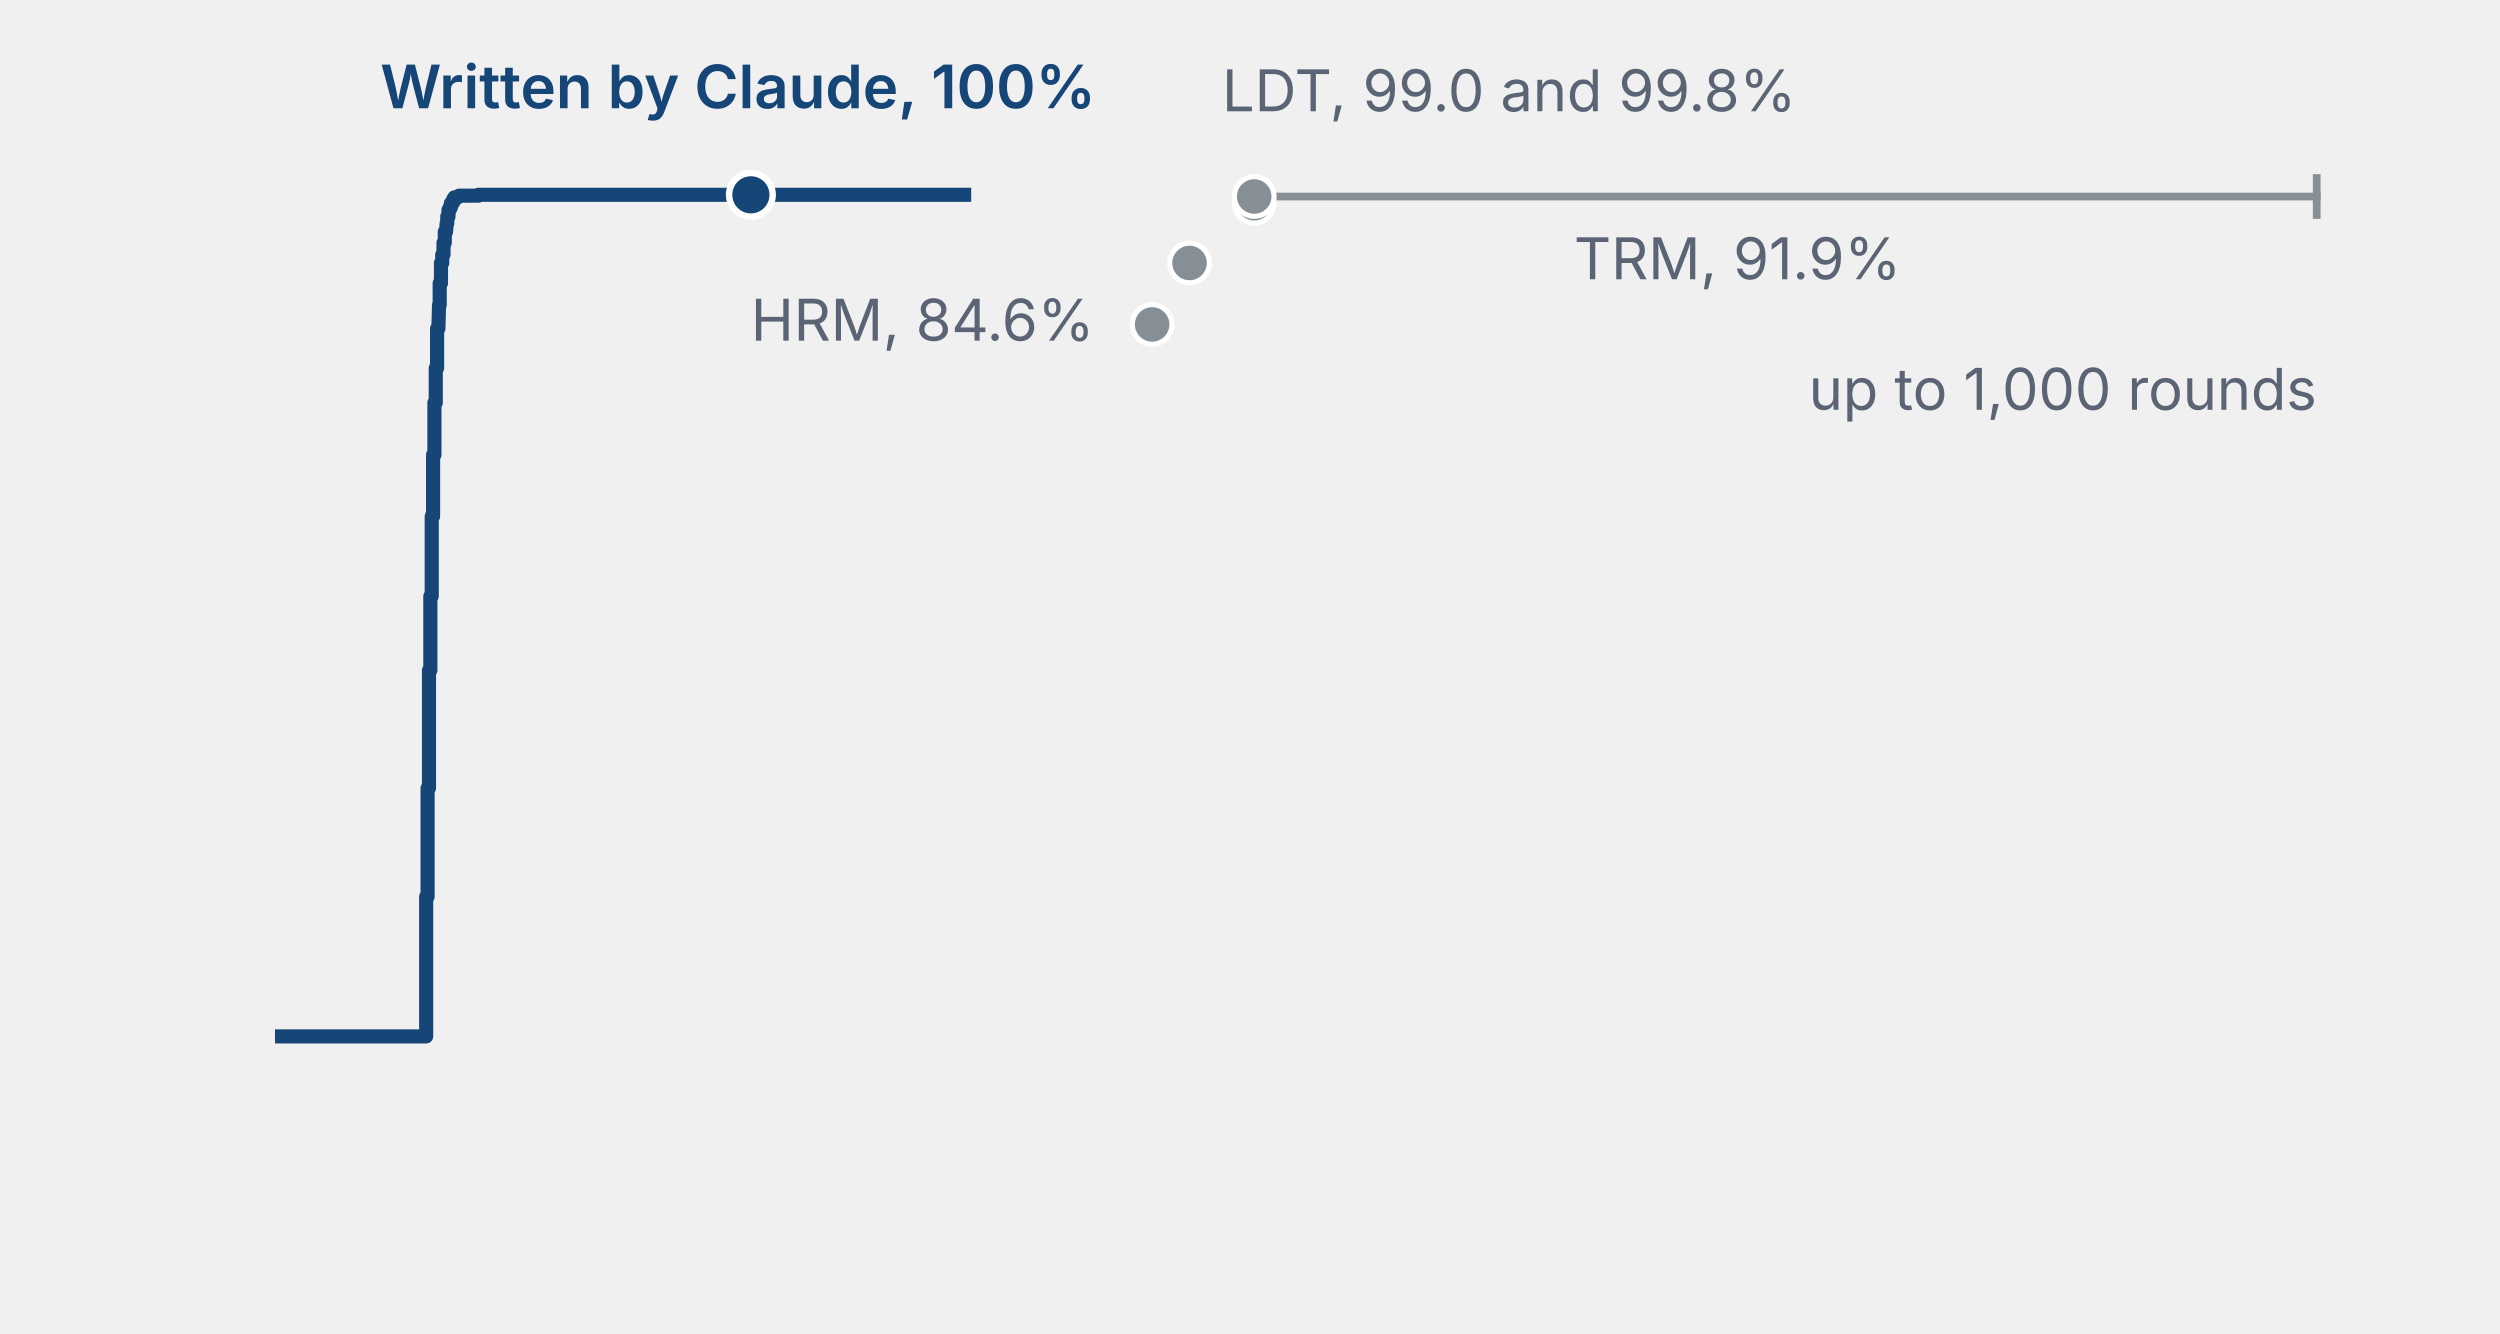
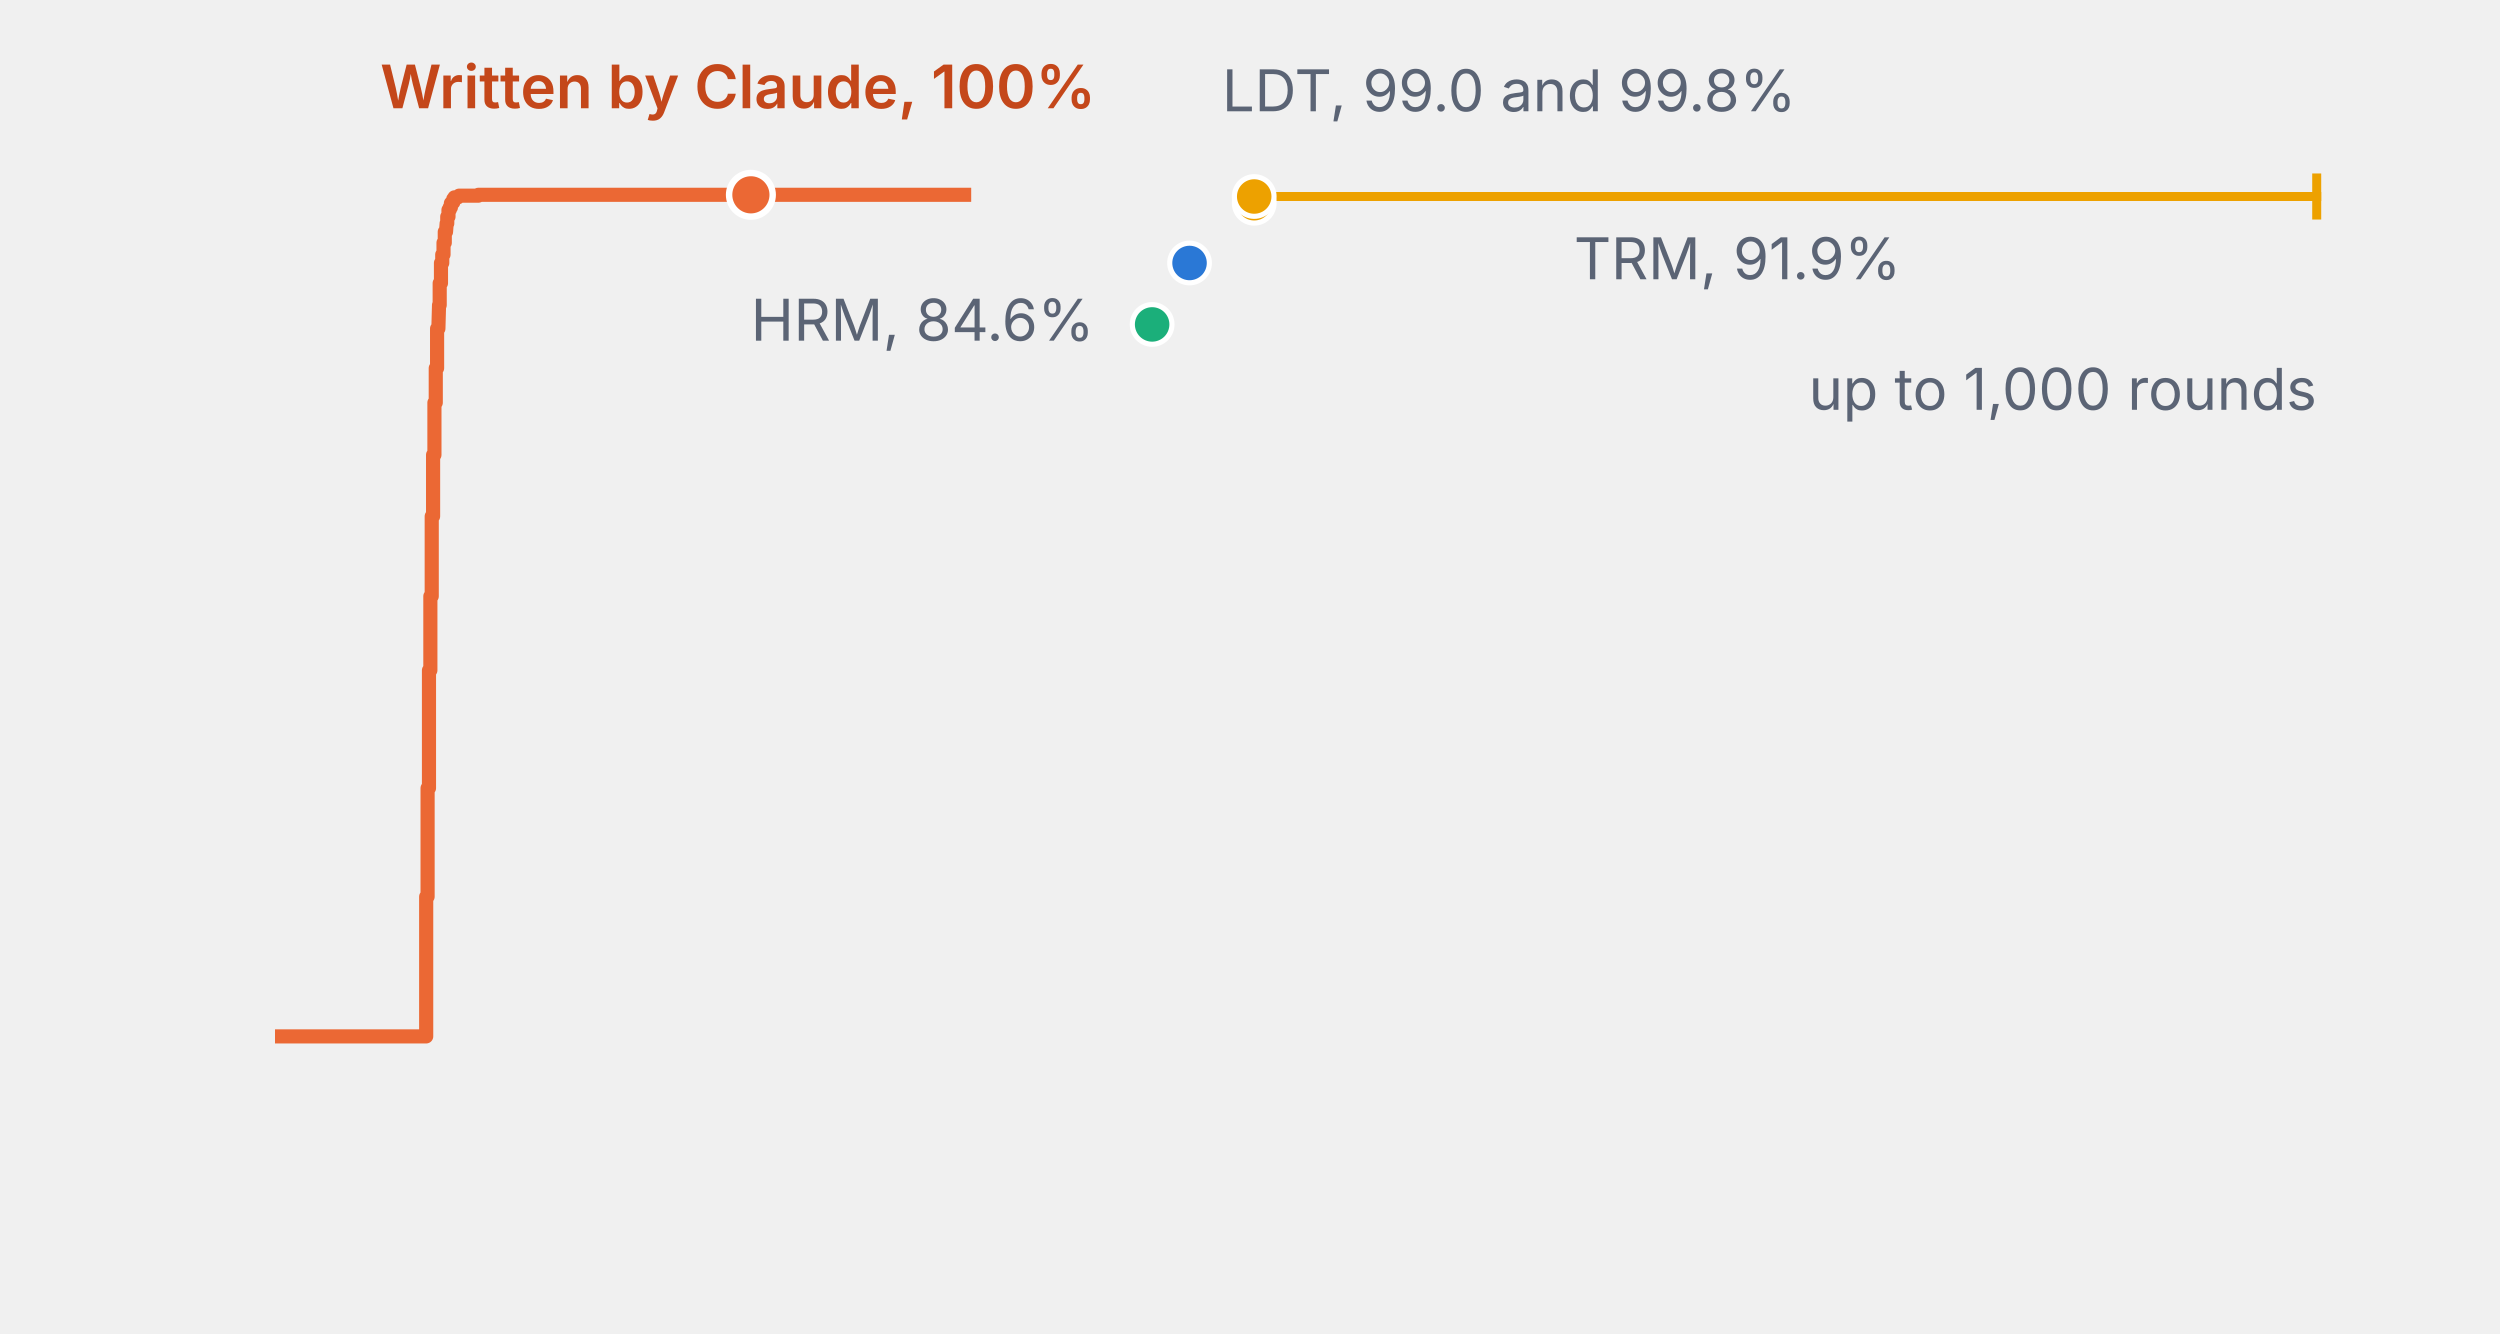
<svg xmlns="http://www.w3.org/2000/svg" xmlns:xlink="http://www.w3.org/1999/xlink" width="388.8pt" height="207.434pt" viewBox="0 0 388.8 207.434" version="1.1">
  <defs>
    <style type="text/css">*{stroke-linejoin: round; stroke-linecap: butt}</style>
  </defs>
  <g id="figure_1">
    <g id="patch_1">
      <path d="M 0 207.434  L 388.8 207.434  L 388.8 0  L 0 0  L 0 207.434  z " style="fill: none" />
    </g>
    <g id="axes_1">
      <g id="data">
-         <path d="M 195.055 30.561  L 360.295 30.561  " clip-path="url(#p794d15ebde)" style="fill: none; stroke: #868e96; stroke-width: 1.2; stroke-linecap: square" />
-       </g>
-       <g id="data">
-         <path d="M 360.295 33.44  L 360.295 27.681  " clip-path="url(#p794d15ebde)" style="fill: none; stroke: #868e96; stroke-width: 1.2; stroke-linecap: square" />
-       </g>
-       <g id="data">
-         <g style="fill: #154677" transform="translate(59.13132 16.83275) scale(0.09322 -0.09322)">
+         <path d="M 195.055 30.561  L 360.295 30.561  " clip-path="url(#p794d15ebde)" style="fill: none; stroke: #eda100; stroke-width: 1.4; stroke-linecap: square" />
+       </g>
+       <g id="data">
+         <path d="M 360.295 33.44  L 360.295 27.681  " clip-path="url(#p794d15ebde)" style="fill: none; stroke: #eda100; stroke-width: 1.4; stroke-linecap: square" />
+       </g>
+       <g id="data">
+         <g style="fill: #c4471a" transform="translate(59.13132 16.83275) scale(0.09322 -0.09322)">
          <defs>
            <path id="Inter-SemiBold-1cb" d="M 1413 0  L 156 4656  L 1053 4656  L 1659 2178  Q 1731 1863 1793 1511  Q 1856 1159 1916 813  Q 1978 1159 2045 1511  Q 2113 1863 2191 2178  L 2822 4656  L 3706 4656  L 4334 2178  Q 4413 1866 4480 1519  Q 4547 1172 4609 828  Q 4669 1172 4733 1519  Q 4797 1866 4869 2178  L 5472 4656  L 6372 4656  L 5113 0  L 4156 0  L 3478 2572  Q 3416 2816 3362 3091  Q 3309 3366 3259 3666  Q 3213 3375 3164 3103  Q 3116 2831 3047 2572  L 2369 0  L 1413 0  z " transform="scale(0.015625)" />
            <path id="Inter-SemiBold-354" d="M 431 0  L 431 3494  L 1219 3494  L 1219 2909  L 1256 2909  Q 1350 3213 1584 3377  Q 1819 3541 2119 3541  Q 2275 3541 2416 3519  L 2416 2772  Q 2366 2784 2253 2798  Q 2141 2813 2031 2813  Q 1691 2813 1467 2602  Q 1244 2391 1244 2056  L 1244 0  L 431 0  z " transform="scale(0.015625)" />
            <path id="Inter-SemiBold-2b1" d="M 431 0  L 431 3494  L 1244 3494  L 1244 0  L 431 0  z M 838 3988  Q 644 3988 505 4117  Q 366 4247 366 4434  Q 366 4619 505 4748  Q 644 4878 838 4878  Q 1035 4878 1174 4748  Q 1313 4619 1313 4434  Q 1313 4247 1174 4117  Q 1035 3988 838 3988  z " transform="scale(0.015625)" />
            <path id="Inter-SemiBold-379" d="M 2047 3494  L 2047 2856  L 1372 2856  L 1372 984  Q 1372 794 1451 705  Q 1531 616 1719 616  Q 1775 616 1865 630  Q 1956 644 2016 656  L 2144 28  Q 2009 -13 1868 -30  Q 1728 -47 1600 -47  Q 1097 -47 828 203  Q 559 453 559 916  L 559 2856  L 63 2856  L 63 3494  L 559 3494  L 559 4325  L 1372 4325  L 1372 3494  L 2047 3494  z " transform="scale(0.015625)" />
            <path id="Inter-SemiBold-266" d="M 1975 -72  Q 1447 -72 1067 150  Q 688 372 483 775  Q 278 1178 278 1725  Q 278 2263 479 2670  Q 681 3078 1051 3308  Q 1422 3538 1922 3538  Q 2347 3538 2711 3352  Q 3075 3166 3297 2777  Q 3519 2388 3519 1775  L 3519 1519  L 1088 1519  Q 1103 1053 1348 809  Q 1594 566 1984 566  Q 2253 566 2445 681  Q 2638 797 2719 1019  L 3466 866  Q 3341 444 2948 186  Q 2556 -72 1975 -72  z M 1091 2072  L 2728 2072  Q 2691 2447 2489 2673  Q 2288 2900 1925 2900  Q 1553 2900 1336 2661  Q 1119 2422 1091 2072  z " transform="scale(0.015625)" />
            <path id="Inter-SemiBold-305" d="M 1244 2047  L 1244 0  L 431 0  L 431 3494  L 1200 3494  L 1209 2797  Q 1522 3538 2291 3538  Q 2831 3538 3157 3194  Q 3484 2850 3484 2222  L 3484 0  L 2672 0  L 2672 2097  Q 2672 2447 2490 2647  Q 2309 2847 1991 2847  Q 1666 2847 1455 2637  Q 1244 2428 1244 2047  z " transform="scale(0.015625)" />
            <path id="Inter-SemiBold-6f1" transform="scale(0.015625)" />
            <path id="Inter-SemiBold-242" d="M 2275 -63  Q 1975 -63 1776 39  Q 1578 141 1459 284  Q 1341 428 1278 553  L 1225 553  L 1225 0  L 431 0  L 431 4656  L 1244 4656  L 1244 2916  L 1278 2916  Q 1338 3038 1453 3183  Q 1569 3328 1769 3433  Q 1969 3538 2278 3538  Q 2681 3538 3007 3331  Q 3334 3125 3526 2723  Q 3719 2322 3719 1741  Q 3719 1166 3530 762  Q 3341 359 3016 148  Q 2691 -63 2275 -63  z M 2056 606  Q 2463 606 2673 929  Q 2884 1253 2884 1744  Q 2884 2231 2676 2550  Q 2469 2869 2056 2869  Q 1653 2869 1440 2561  Q 1228 2253 1228 1744  Q 1228 1234 1443 920  Q 1659 606 2056 606  z " transform="scale(0.015625)" />
            <path id="Inter-SemiBold-3e6" d="M 397 -1247  L 588 -613  L 684 -638  Q 959 -713 1143 -623  Q 1328 -534 1391 -234  L 1441 -13  L 122 3494  L 991 3494  L 1628 1594  Q 1703 1366 1759 1139  Q 1816 913 1866 684  Q 1925 916 1986 1142  Q 2047 1369 2125 1594  L 2784 3494  L 3644 3494  L 2144 -450  Q 1984 -869 1700 -1100  Q 1416 -1331 941 -1331  Q 769 -1331 623 -1306  Q 478 -1281 397 -1247  z " transform="scale(0.015625)" />
            <path id="Inter-SemiBold-49" d="M 2453 -63  Q 1841 -63 1359 221  Q 878 506 600 1040  Q 322 1575 322 2325  Q 322 3078 601 3614  Q 881 4150 1362 4434  Q 1844 4719 2453 4719  Q 2963 4719 3380 4528  Q 3797 4338 4069 3977  Q 4341 3616 4416 3106  L 3575 3106  Q 3497 3519 3190 3745  Q 2884 3972 2466 3972  Q 1894 3972 1526 3545  Q 1159 3119 1159 2325  Q 1159 1522 1528 1103  Q 1897 684 2463 684  Q 2881 684 3189 911  Q 3497 1138 3575 1550  L 4419 1550  Q 4353 1103 4097 737  Q 3841 372 3422 154  Q 3003 -63 2453 -63  z " transform="scale(0.015625)" />
            <path id="Inter-SemiBold-2e0" d="M 1244 4656  L 1244 0  L 431 0  L 431 4656  L 1244 4656  z " transform="scale(0.015625)" />
            <path id="Inter-SemiBold-1fb" d="M 1406 -72  Q 1075 -72 809 48  Q 544 169 391 403  Q 238 638 238 981  Q 238 1375 430 1592  Q 622 1809 926 1907  Q 1231 2006 1569 2041  Q 2025 2091 2228 2133  Q 2431 2175 2431 2356  L 2431 2372  Q 2431 2628 2275 2770  Q 2119 2913 1822 2913  Q 1516 2913 1334 2778  Q 1153 2644 1091 2472  L 338 2625  Q 491 3088 892 3313  Q 1294 3538 1819 3538  Q 2066 3538 2317 3480  Q 2569 3422 2778 3286  Q 2988 3150 3116 2917  Q 3244 2684 3244 2334  L 3244 0  L 2466 0  L 2466 481  L 2434 481  Q 2319 256 2066 92  Q 1813 -72 1406 -72  z M 1616 531  Q 1991 531 2214 747  Q 2438 963 2438 1253  L 2438 1666  Q 2381 1622 2237 1589  Q 2094 1556 1933 1532  Q 1772 1509 1666 1494  Q 1391 1456 1208 1343  Q 1025 1231 1025 991  Q 1025 766 1190 648  Q 1356 531 1616 531  z " transform="scale(0.015625)" />
            <path id="Inter-SemiBold-393" d="M 1628 -44  Q 1088 -44 759 300  Q 431 644 431 1272  L 431 3494  L 1244 3494  L 1244 1397  Q 1244 1047 1426 847  Q 1609 647 1928 647  Q 2253 647 2462 856  Q 2672 1066 2672 1447  L 2672 3494  L 3488 3494  L 3488 0  L 2716 0  L 2709 700  Q 2397 -44 1628 -44  z " transform="scale(0.015625)" />
            <path id="Inter-SemiBold-255" d="M 1719 -63  Q 1306 -63 979 148  Q 653 359 465 762  Q 278 1166 278 1741  Q 278 2322 468 2723  Q 659 3125 986 3331  Q 1313 3538 1716 3538  Q 2028 3538 2226 3433  Q 2425 3328 2540 3183  Q 2656 3038 2719 2916  L 2753 2916  L 2753 4656  L 3566 4656  L 3566 0  L 2769 0  L 2769 553  L 2719 553  Q 2653 428 2534 284  Q 2416 141 2217 39  Q 2019 -63 1719 -63  z M 1941 606  Q 2338 606 2553 920  Q 2769 1234 2769 1744  Q 2769 2253 2555 2561  Q 2341 2869 1941 2869  Q 1528 2869 1318 2550  Q 1109 2231 1109 1744  Q 1109 1253 1320 929  Q 1531 606 1941 606  z " transform="scale(0.015625)" />
            <path id="Inter-SemiBold-5dd" d="M 385 -1197  L 660 687  L 1497 687  L 953 -1197  L 385 -1197  z " transform="scale(0.015625)" />
            <path id="Inter-SemiBold-53e" d="M 2241 4656  L 2241 0  L 1413 0  L 1413 3913  L 1381 3913  L 294 3131  L 294 3925  L 1316 4656  L 2241 4656  z " transform="scale(0.015625)" />
            <path id="Inter-SemiBold-53d" d="M 2113 -63  Q 1263 -63 792 564  Q 322 1191 322 2325  Q 322 3456 794 4087  Q 1266 4719 2113 4719  Q 2956 4719 3428 4087  Q 3900 3456 3900 2325  Q 3900 1191 3429 564  Q 2959 -63 2113 -63  z M 2113 638  Q 2569 638 2814 1078  Q 3059 1519 3059 2325  Q 3059 3134 2814 3578  Q 2569 4022 2113 4022  Q 1656 4022 1409 3576  Q 1163 3131 1163 2325  Q 1163 1519 1408 1078  Q 1653 638 2113 638  z " transform="scale(0.015625)" />
            <path id="Inter-SemiBold-6d0" d="M 4822 -84  Q 4500 -84 4281 53  Q 4063 191 3950 417  Q 3838 644 3838 916  L 3838 1159  Q 3838 1431 3953 1657  Q 4069 1884 4287 2021  Q 4506 2159 4822 2159  Q 5144 2159 5361 2021  Q 5578 1884 5689 1656  Q 5800 1428 5800 1159  L 5800 916  Q 5800 644 5687 416  Q 5575 188 5356 52  Q 5138 -84 4822 -84  z M 1609 2488  Q 1288 2488 1069 2625  Q 850 2763 737 2991  Q 625 3219 625 3488  L 625 3731  Q 625 4003 740 4231  Q 856 4459 1075 4595  Q 1294 4731 1609 4731  Q 1931 4731 2148 4593  Q 2366 4456 2477 4229  Q 2588 4003 2588 3731  L 2588 3488  Q 2588 3216 2475 2989  Q 2363 2763 2144 2625  Q 1925 2488 1609 2488  z M 1294 0  L 4494 4656  L 5103 4656  L 1903 0  L 1294 0  z M 4822 434  Q 5041 434 5123 582  Q 5206 731 5206 916  L 5206 1159  Q 5206 1341 5126 1492  Q 5047 1644 4822 1644  Q 4606 1644 4518 1491  Q 4431 1338 4431 1159  L 4431 916  Q 4431 731 4517 582  Q 4603 434 4822 434  z M 1609 3006  Q 1828 3006 1911 3154  Q 1994 3303 1994 3488  L 1994 3731  Q 1994 3913 1914 4064  Q 1834 4216 1609 4216  Q 1394 4216 1308 4062  Q 1222 3909 1222 3731  L 1222 3488  Q 1222 3303 1306 3154  Q 1391 3006 1609 3006  z " transform="scale(0.015625)" />
          </defs>
          <use xlink:href="#Inter-SemiBold-1cb" />
          <use xlink:href="#Inter-SemiBold-354" transform="translate(98.57812 0)" />
          <use xlink:href="#Inter-SemiBold-2b1" transform="translate(138.9219 0)" />
          <use xlink:href="#Inter-SemiBold-379" transform="translate(165.0938 0)" />
          <use xlink:href="#Inter-SemiBold-379" transform="translate(199.7031 0)" />
          <use xlink:href="#Inter-SemiBold-266" transform="translate(234.0312 0)" />
          <use xlink:href="#Inter-SemiBold-305" transform="translate(293.1562 0)" />
          <use xlink:href="#Inter-SemiBold-6f1" transform="translate(354.3438 0)" />
          <use xlink:href="#Inter-SemiBold-242" transform="translate(379.5469 0)" />
          <use xlink:href="#Inter-SemiBold-3e6" transform="translate(440.0938 0)" />
          <use xlink:href="#Inter-SemiBold-6f1" transform="translate(498.9375 0)" />
          <use xlink:href="#Inter-SemiBold-49" transform="translate(524.1406 0)" />
          <use xlink:href="#Inter-SemiBold-2e0" transform="translate(597.8281 0)" />
          <use xlink:href="#Inter-SemiBold-1fb" transform="translate(624 0)" />
          <use xlink:href="#Inter-SemiBold-393" transform="translate(681.4219 0)" />
          <use xlink:href="#Inter-SemiBold-255" transform="translate(742.6562 0)" />
          <use xlink:href="#Inter-SemiBold-266" transform="translate(805.0625 0)" />
          <use xlink:href="#Inter-SemiBold-5dd" transform="translate(864.1875 0)" />
          <use xlink:href="#Inter-SemiBold-6f1" transform="translate(894.0312 0)" />
          <use xlink:href="#Inter-SemiBold-53e" transform="translate(919.2344 0)" />
          <use xlink:href="#Inter-SemiBold-53d" transform="translate(961.5156 0)" />
          <use xlink:href="#Inter-SemiBold-53d" transform="translate(1027.484 0)" />
          <use xlink:href="#Inter-SemiBold-6d0" transform="translate(1093.453 0)" />
        </g>
      </g>
      <g id="data">
        <defs>
-           <path id="m10ffddc489" d="M 0 3.082  C 0.817 3.082 1.601 2.757 2.179 2.179  C 2.757 1.601 3.082 0.817 3.082 0  C 3.082 -0.817 2.757 -1.601 2.179 -2.179  C 1.601 -2.757 0.817 -3.082 0 -3.082  C -0.817 -3.082 -1.601 -2.757 -2.179 -2.179  C -2.757 -1.601 -3.082 -0.817 -3.082 0  C -3.082 0.817 -2.757 1.601 -2.179 2.179  C -1.601 2.757 -0.817 3.082 0 3.082  z " style="stroke: #ffffff; stroke-width: 0.8" />
-         </defs>
-         <g clip-path="url(#p794d15ebde)">
-           <use xlink:href="#m10ffddc489" x="195.055" y="31.608" style="fill: #868e96; stroke: #ffffff; stroke-width: 0.8" />
-         </g>
-       </g>
-       <g id="data">
-         <g clip-path="url(#p794d15ebde)">
-           <use xlink:href="#m10ffddc489" x="195.055" y="30.561" style="fill: #868e96; stroke: #ffffff; stroke-width: 0.8" />
-         </g>
-       </g>
-       <g id="data">
-         <g clip-path="url(#p794d15ebde)">
-           <use xlink:href="#m10ffddc489" x="179.18" y="50.455" style="fill: #868e96; stroke: #ffffff; stroke-width: 0.8" />
-         </g>
-       </g>
-       <g id="data">
-         <g clip-path="url(#p794d15ebde)">
-           <use xlink:href="#m10ffddc489" x="184.998" y="40.9" style="fill: #868e96; stroke: #ffffff; stroke-width: 0.8" />
+           <path id="md6f5216de3" d="M 0 3.082  C 0.817 3.082 1.601 2.757 2.179 2.179  C 2.757 1.601 3.082 0.817 3.082 0  C 3.082 -0.817 2.757 -1.601 2.179 -2.179  C 1.601 -2.757 0.817 -3.082 0 -3.082  C -0.817 -3.082 -1.601 -2.757 -2.179 -2.179  C -2.757 -1.601 -3.082 -0.817 -3.082 0  C -3.082 0.817 -2.757 1.601 -2.179 2.179  C -1.601 2.757 -0.817 3.082 0 3.082  z " style="stroke: #ffffff; stroke-width: 0.8" />
+         </defs>
+         <g clip-path="url(#p794d15ebde)">
+           <use xlink:href="#md6f5216de3" x="195.055" y="31.608" style="fill: #eda100; stroke: #ffffff; stroke-width: 0.8" />
+         </g>
+       </g>
+       <g id="data">
+         <g clip-path="url(#p794d15ebde)">
+           <use xlink:href="#md6f5216de3" x="195.055" y="30.561" style="fill: #eda100; stroke: #ffffff; stroke-width: 0.8" />
+         </g>
+       </g>
+       <g id="data">
+         <defs>
+           <path id="m1d4437d8b9" d="M 0 3.082  C 0.817 3.082 1.601 2.757 2.179 2.179  C 2.757 1.601 3.082 0.817 3.082 0  C 3.082 -0.817 2.757 -1.601 2.179 -2.179  C 1.601 -2.757 0.817 -3.082 0 -3.082  C -0.817 -3.082 -1.601 -2.757 -2.179 -2.179  C -2.757 -1.601 -3.082 -0.817 -3.082 0  C -3.082 0.817 -2.757 1.601 -2.179 2.179  C -1.601 2.757 -0.817 3.082 0 3.082  z " style="stroke: #ffffff; stroke-width: 0.8" />
+         </defs>
+         <g clip-path="url(#p794d15ebde)">
+           <use xlink:href="#m1d4437d8b9" x="179.18" y="50.455" style="fill: #1baf7a; stroke: #ffffff; stroke-width: 0.8" />
+         </g>
+       </g>
+       <g id="data">
+         <defs>
+           <path id="m82a23e29f9" d="M 0 3.082  C 0.817 3.082 1.601 2.757 2.179 2.179  C 2.757 1.601 3.082 0.817 3.082 0  C 3.082 -0.817 2.757 -1.601 2.179 -2.179  C 1.601 -2.757 0.817 -3.082 0 -3.082  C -0.817 -3.082 -1.601 -2.757 -2.179 -2.179  C -2.757 -1.601 -3.082 -0.817 -3.082 0  C -3.082 0.817 -2.757 1.601 -2.179 2.179  C -1.601 2.757 -0.817 3.082 0 3.082  z " style="stroke: #ffffff; stroke-width: 0.8" />
+         </defs>
+         <g clip-path="url(#p794d15ebde)">
+           <use xlink:href="#m82a23e29f9" x="184.998" y="40.9" style="fill: #2a78d6; stroke: #ffffff; stroke-width: 0.8" />
        </g>
      </g>
      <g id="data">
        <g style="fill: #5b6475" transform="translate(116.776 52.98335) scale(0.08968 -0.08968)">
          <defs>
            <path id="Inter-Regular-a1" d="M 563 0  L 563 4656  L 1156 4656  L 1156 2644  L 3600 2644  L 3600 4656  L 4194 4656  L 4194 0  L 3600 0  L 3600 2119  L 1156 2119  L 1156 0  L 563 0  z " transform="scale(0.015625)" />
            <path id="Inter-Regular-180" d="M 563 0  L 563 4656  L 2156 4656  Q 2700 4656 3051 4470  Q 3403 4284 3573 3959  Q 3744 3634 3744 3219  Q 3744 2756 3533 2412  Q 3322 2069 2881 1916  L 3925 0  L 3238 0  L 2269 1809  Q 2216 1806 2159 1806  L 1156 1806  L 1156 0  L 563 0  z M 1156 2334  L 2131 2334  Q 2681 2334 2917 2571  Q 3153 2809 3153 3219  Q 3153 3634 2917 3884  Q 2681 4134 2125 4134  L 1156 4134  L 1156 2334  z " transform="scale(0.015625)" />
            <path id="Inter-Regular-124" d="M 563 0  L 563 4656  L 1406 4656  L 2553 1719  Q 2619 1550 2716 1247  Q 2813 944 2897 659  Q 2978 934 3075 1239  Q 3172 1544 3241 1719  L 4372 4656  L 5219 4656  L 5219 0  L 4634 0  L 4634 2659  Q 4634 2916 4640 3287  Q 4647 3659 4656 4022  Q 4528 3622 4398 3244  Q 4269 2866 4188 2659  L 3147 0  L 2631 0  L 1575 2659  Q 1497 2856 1370 3229  Q 1244 3603 1106 4013  Q 1113 3681 1120 3304  Q 1128 2928 1128 2659  L 1128 0  L 563 0  z " transform="scale(0.015625)" />
            <path id="Inter-Regular-5dd" d="M 400 -1122  L 675 650  L 1319 650  L 831 -1122  L 400 -1122  z " transform="scale(0.015625)" />
            <path id="Inter-Regular-6f1" transform="scale(0.015625)" />
            <path id="Inter-Regular-547" d="M 1978 -63  Q 1506 -63 1145 104  Q 784 272 582 565  Q 381 859 381 1238  Q 381 1531 500 1782  Q 619 2034 825 2203  Q 1031 2372 1291 2419  L 1291 2444  Q 950 2531 750 2822  Q 550 3113 550 3481  Q 550 3838 734 4117  Q 919 4397 1241 4558  Q 1563 4719 1978 4719  Q 2388 4719 2709 4558  Q 3031 4397 3217 4117  Q 3403 3838 3403 3481  Q 3403 3113 3201 2822  Q 3000 2531 2669 2444  L 2669 2419  Q 2922 2372 3128 2203  Q 3334 2034 3456 1782  Q 3578 1531 3578 1238  Q 3578 859 3373 565  Q 3169 272 2808 104  Q 2447 -63 1978 -63  z M 1978 453  Q 2441 453 2712 676  Q 2984 900 2984 1269  Q 2984 1528 2853 1726  Q 2722 1925 2494 2039  Q 2266 2153 1978 2153  Q 1538 2153 1252 1904  Q 966 1656 966 1269  Q 966 900 1236 676  Q 1506 453 1978 453  z M 1978 2650  Q 2347 2650 2587 2867  Q 2828 3084 2828 3438  Q 2828 3788 2593 3997  Q 2359 4206 1978 4206  Q 1591 4206 1358 3997  Q 1125 3788 1125 3438  Q 1125 3084 1362 2867  Q 1600 2650 1978 2650  z " transform="scale(0.015625)" />
            <path id="Inter-Regular-542" d="M 375 947  L 375 1431  L 2413 4656  L 3134 4656  L 3134 1469  L 3766 1469  L 3766 947  L 3134 947  L 3134 0  L 2566 0  L 2566 947  L 375 947  z M 2569 1469  L 2569 3913  L 2531 3913  L 1009 1506  L 1009 1469  L 2569 1469  z " transform="scale(0.015625)" />
            <path id="Inter-Regular-5de" d="M 922 -41  Q 747 -41 623 82  Q 500 206 500 381  Q 500 556 623 679  Q 747 803 922 803  Q 1097 803 1220 679  Q 1344 556 1344 381  Q 1344 206 1220 82  Q 1097 -41 922 -41  z " transform="scale(0.015625)" />
            <path id="Inter-Regular-545" d="M 2019 -63  Q 1728 -63 1437 43  Q 1147 150 908 400  Q 669 650 525 1078  Q 381 1506 381 2150  Q 381 3378 840 4048  Q 1300 4719 2091 4719  Q 2481 4719 2790 4562  Q 3100 4406 3297 4128  Q 3494 3850 3550 3484  L 2969 3484  Q 2891 3788 2672 3991  Q 2453 4194 2091 4194  Q 1553 4194 1248 3730  Q 944 3266 944 2425  L 981 2425  Q 1169 2716 1467 2880  Q 1766 3044 2128 3044  Q 2528 3044 2859 2847  Q 3191 2650 3389 2301  Q 3588 1953 3588 1503  Q 3588 1069 3394 714  Q 3200 359 2847 148  Q 2494 -63 2019 -63  z M 2019 459  Q 2300 459 2525 600  Q 2750 741 2881 977  Q 3013 1213 3013 1503  Q 3013 1788 2886 2020  Q 2759 2253 2537 2390  Q 2316 2528 2034 2528  Q 1753 2528 1525 2384  Q 1297 2241 1162 2005  Q 1028 1769 1028 1497  Q 1028 1222 1156 986  Q 1284 750 1509 604  Q 1734 459 2019 459  z " transform="scale(0.015625)" />
            <path id="Inter-Regular-6d0" d="M 4656 -91  Q 4359 -91 4154 39  Q 3950 169 3845 384  Q 3741 600 3741 856  L 3741 1100  Q 3741 1356 3847 1570  Q 3953 1784 4158 1914  Q 4363 2044 4656 2044  Q 4956 2044 5159 1914  Q 5363 1784 5464 1570  Q 5566 1356 5566 1100  L 5566 856  Q 5566 600 5461 384  Q 5356 169 5154 39  Q 4953 -91 4656 -91  z M 1634 2597  Q 1338 2597 1133 2726  Q 928 2856 823 3072  Q 719 3288 719 3544  L 719 3788  Q 719 4044 825 4258  Q 931 4472 1136 4601  Q 1341 4731 1634 4731  Q 1934 4731 2136 4601  Q 2338 4472 2441 4258  Q 2544 4044 2544 3788  L 2544 3544  Q 2544 3288 2439 3072  Q 2334 2856 2132 2726  Q 1931 2597 1634 2597  z M 1263 0  L 4463 4656  L 4991 4656  L 1791 0  L 1263 0  z M 4656 319  Q 4894 319 4991 483  Q 5088 647 5088 856  L 5088 1100  Q 5088 1306 4994 1472  Q 4900 1638 4656 1638  Q 4422 1638 4320 1472  Q 4219 1306 4219 1100  L 4219 856  Q 4219 647 4317 483  Q 4416 319 4656 319  z M 1634 3006  Q 1872 3006 1969 3170  Q 2066 3334 2066 3544  L 2066 3788  Q 2066 3994 1972 4159  Q 1878 4325 1634 4325  Q 1400 4325 1298 4159  Q 1197 3994 1197 3788  L 1197 3544  Q 1197 3334 1295 3170  Q 1394 3006 1634 3006  z " transform="scale(0.015625)" />
          </defs>
          <use xlink:href="#Inter-Regular-a1" />
          <use xlink:href="#Inter-Regular-180" transform="translate(74.3125 0)" />
          <use xlink:href="#Inter-Regular-124" transform="translate(138.6719 0)" />
          <use xlink:href="#Inter-Regular-5dd" transform="translate(229 0)" />
          <use xlink:href="#Inter-Regular-6f1" transform="translate(257.8125 0)" />
          <use xlink:href="#Inter-Regular-547" transform="translate(285.9375 0)" />
          <use xlink:href="#Inter-Regular-542" transform="translate(347.7969 0)" />
          <use xlink:href="#Inter-Regular-5de" transform="translate(409.0156 0)" />
          <use xlink:href="#Inter-Regular-545" transform="translate(435.2969 0)" />
          <use xlink:href="#Inter-Regular-6d0" transform="translate(497.3125 0)" />
        </g>
      </g>
      <g id="data">
        <g style="fill: #5b6475" transform="translate(244.781 43.42901) scale(0.08968 -0.08968)">
          <defs>
            <path id="Inter-Regular-19b" d="M 306 4131  L 306 4656  L 3825 4656  L 3825 4131  L 2366 4131  L 2366 0  L 1772 0  L 1772 4131  L 306 4131  z " transform="scale(0.015625)" />
            <path id="Inter-Regular-548" d="M 1884 -63  Q 1488 -63 1178 93  Q 869 250 672 531  Q 475 813 419 1184  L 1006 1184  Q 1078 875 1297 669  Q 1516 463 1884 463  Q 2416 463 2723 927  Q 3031 1391 3031 2238  L 2994 2238  Q 2806 1953 2509 1784  Q 2213 1616 1847 1616  Q 1447 1616 1112 1814  Q 778 2013 579 2361  Q 381 2709 381 3156  Q 381 3591 578 3948  Q 775 4306 1129 4517  Q 1484 4728 1963 4719  Q 2250 4716 2537 4608  Q 2825 4500 3062 4253  Q 3300 4006 3444 3581  Q 3588 3156 3588 2513  Q 3588 1278 3131 607  Q 2675 -63 1884 -63  z M 1934 2134  Q 2219 2134 2447 2279  Q 2675 2425 2811 2662  Q 2947 2900 2947 3172  Q 2947 3441 2817 3673  Q 2688 3906 2464 4051  Q 2241 4197 1953 4197  Q 1672 4197 1448 4058  Q 1225 3919 1094 3683  Q 963 3447 963 3159  Q 963 2875 1089 2642  Q 1216 2409 1434 2271  Q 1653 2134 1934 2134  z " transform="scale(0.015625)" />
            <path id="Inter-Regular-53e" d="M 2041 4656  L 2041 0  L 1456 0  L 1456 4106  L 1425 4106  L 300 3272  L 300 3909  L 1313 4656  L 2041 4656  z " transform="scale(0.015625)" />
          </defs>
          <use xlink:href="#Inter-Regular-19b" />
          <use xlink:href="#Inter-Regular-180" transform="translate(64.54688 0)" />
          <use xlink:href="#Inter-Regular-124" transform="translate(128.9062 0)" />
          <use xlink:href="#Inter-Regular-5dd" transform="translate(219.2344 0)" />
          <use xlink:href="#Inter-Regular-6f1" transform="translate(248.0469 0)" />
          <use xlink:href="#Inter-Regular-548" transform="translate(276.1719 0)" />
          <use xlink:href="#Inter-Regular-53e" transform="translate(338.1875 0)" />
          <use xlink:href="#Inter-Regular-5de" transform="translate(378.8594 0)" />
          <use xlink:href="#Inter-Regular-548" transform="translate(406.9844 0)" />
          <use xlink:href="#Inter-Regular-6d0" transform="translate(469 0)" />
        </g>
      </g>
      <g id="data">
        <g style="fill: #5b6475" transform="translate(190.0551 17.30756) scale(0.08968 -0.08968)">
          <defs>
            <path id="Inter-Regular-119" d="M 563 0  L 563 4656  L 1156 4656  L 1156 525  L 3313 525  L 3313 0  L 563 0  z " transform="scale(0.015625)" />
            <path id="Inter-Regular-54" d="M 2016 0  L 563 0  L 563 4656  L 2075 4656  Q 2756 4656 3239 4378  Q 3722 4100 3980 3579  Q 4238 3059 4238 2338  Q 4238 1609 3978 1086  Q 3719 563 3222 281  Q 2725 0 2016 0  z M 1156 525  L 1978 525  Q 2828 525 3245 1008  Q 3663 1491 3663 2338  Q 3663 3178 3253 3654  Q 2844 4131 2034 4131  L 1156 4131  L 1156 525  z " transform="scale(0.015625)" />
            <path id="Inter-Regular-53d" d="M 2019 -63  Q 1241 -63 811 562  Q 381 1188 381 2325  Q 381 3456 814 4087  Q 1247 4719 2019 4719  Q 2794 4719 3225 4087  Q 3656 3456 3656 2325  Q 3656 1188 3228 562  Q 2800 -63 2019 -63  z M 2019 456  Q 2531 456 2807 948  Q 3084 1441 3084 2325  Q 3084 3216 2807 3709  Q 2531 4203 2019 4203  Q 1509 4203 1231 3708  Q 953 3213 953 2325  Q 953 1441 1231 948  Q 1509 456 2019 456  z " transform="scale(0.015625)" />
            <path id="Inter-Regular-1fb" d="M 1472 -81  Q 1141 -81 870 44  Q 600 169 440 409  Q 281 650 281 994  Q 281 1294 400 1481  Q 519 1669 717 1776  Q 916 1884 1156 1937  Q 1397 1991 1641 2022  Q 1953 2063 2150 2084  Q 2347 2106 2442 2159  Q 2538 2213 2538 2341  L 2538 2359  Q 2538 2684 2353 2864  Q 2169 3044 1806 3044  Q 1428 3044 1215 2880  Q 1003 2716 922 2531  L 381 2709  Q 516 3028 744 3208  Q 972 3388 1247 3463  Q 1522 3538 1791 3538  Q 1966 3538 2189 3495  Q 2413 3453 2620 3328  Q 2828 3203 2964 2958  Q 3100 2713 3100 2303  L 3100 0  L 2547 0  L 2547 475  L 2509 475  Q 2450 353 2319 223  Q 2188 94 1978 6  Q 1769 -81 1472 -81  z M 1569 416  Q 1881 416 2097 537  Q 2313 659 2425 854  Q 2538 1050 2538 1263  L 2538 1747  Q 2503 1706 2387 1673  Q 2272 1641 2123 1616  Q 1975 1591 1836 1573  Q 1697 1556 1616 1547  Q 1413 1522 1236 1461  Q 1059 1400 953 1283  Q 847 1166 847 966  Q 847 694 1051 555  Q 1256 416 1569 416  z " transform="scale(0.015625)" />
            <path id="Inter-Regular-305" d="M 1056 2094  L 1056 0  L 494 0  L 494 3494  L 1034 3494  L 1038 2847  Q 1206 3219 1479 3378  Q 1753 3538 2106 3538  Q 2638 3538 2963 3209  Q 3288 2881 3288 2219  L 3288 0  L 2725 0  L 2725 2172  Q 2725 2575 2514 2803  Q 2303 3031 1938 3031  Q 1559 3031 1307 2786  Q 1056 2541 1056 2094  z " transform="scale(0.015625)" />
            <path id="Inter-Regular-255" d="M 1803 -75  Q 1369 -75 1034 147  Q 700 369 512 775  Q 325 1181 325 1738  Q 325 2291 514 2695  Q 703 3100 1037 3319  Q 1372 3538 1806 3538  Q 2147 3538 2347 3425  Q 2547 3313 2655 3170  Q 2763 3028 2819 2934  L 2863 2934  L 2863 4656  L 3425 4656  L 3425 0  L 2881 0  L 2881 541  L 2819 541  Q 2763 444 2652 298  Q 2541 153 2339 39  Q 2138 -75 1803 -75  z M 1888 428  Q 2363 428 2616 793  Q 2869 1159 2869 1744  Q 2869 2322 2620 2678  Q 2372 3034 1888 3034  Q 1556 3034 1336 2862  Q 1116 2691 1006 2398  Q 897 2106 897 1744  Q 897 1378 1008 1079  Q 1119 781 1341 604  Q 1563 428 1888 428  z " transform="scale(0.015625)" />
          </defs>
          <use xlink:href="#Inter-Regular-119" />
          <use xlink:href="#Inter-Regular-54" transform="translate(56.54688 0)" />
          <use xlink:href="#Inter-Regular-19b" transform="translate(125.7344 0)" />
          <use xlink:href="#Inter-Regular-5dd" transform="translate(186.9062 0)" />
          <use xlink:href="#Inter-Regular-6f1" transform="translate(215.7188 0)" />
          <use xlink:href="#Inter-Regular-548" transform="translate(243.8438 0)" />
          <use xlink:href="#Inter-Regular-548" transform="translate(305.8594 0)" />
          <use xlink:href="#Inter-Regular-5de" transform="translate(365.3438 0)" />
          <use xlink:href="#Inter-Regular-53d" transform="translate(391.625 0)" />
          <use xlink:href="#Inter-Regular-6f1" transform="translate(454.7188 0)" />
          <use xlink:href="#Inter-Regular-1fb" transform="translate(482.8438 0)" />
          <use xlink:href="#Inter-Regular-305" transform="translate(539 0)" />
          <use xlink:href="#Inter-Regular-255" transform="translate(598.0781 0)" />
          <use xlink:href="#Inter-Regular-6f1" transform="translate(659.3125 0)" />
          <use xlink:href="#Inter-Regular-548" transform="translate(687.4375 0)" />
          <use xlink:href="#Inter-Regular-548" transform="translate(749.4531 0)" />
          <use xlink:href="#Inter-Regular-5de" transform="translate(808.9375 0)" />
          <use xlink:href="#Inter-Regular-547" transform="translate(835.5 0)" />
          <use xlink:href="#Inter-Regular-6d0" transform="translate(897.3594 0)" />
        </g>
      </g>
      <g id="data">
        <g style="fill: #5b6475" transform="translate(281.2996 63.7339) scale(0.08968 -0.08968)">
          <defs>
            <path id="Inter-Regular-393" d="M 1678 -44  Q 1150 -44 822 284  Q 494 613 494 1275  L 494 3494  L 1056 3494  L 1056 1322  Q 1056 919 1268 691  Q 1481 463 1847 463  Q 2222 463 2473 708  Q 2725 953 2725 1400  L 2725 3494  L 3291 3494  L 3291 0  L 2747 0  L 2747 653  Q 2575 272 2298 114  Q 2022 -44 1678 -44  z " transform="scale(0.015625)" />
            <path id="Inter-Regular-34b" d="M 494 -1306  L 494 3494  L 1038 3494  L 1038 2934  L 1100 2934  Q 1159 3028 1265 3170  Q 1372 3313 1572 3425  Q 1772 3538 2113 3538  Q 2550 3538 2883 3319  Q 3216 3100 3405 2695  Q 3594 2291 3594 1738  Q 3594 1181 3406 775  Q 3219 369 2886 147  Q 2553 -75 2116 -75  Q 1784 -75 1581 39  Q 1378 153 1268 298  Q 1159 444 1100 541  L 1056 541  L 1056 -1306  L 494 -1306  z M 2031 428  Q 2359 428 2579 604  Q 2800 781 2911 1079  Q 3022 1378 3022 1744  Q 3022 2106 2912 2398  Q 2803 2691 2583 2862  Q 2363 3034 2031 3034  Q 1550 3034 1300 2678  Q 1050 2322 1050 1744  Q 1050 1159 1303 793  Q 1556 428 2031 428  z " transform="scale(0.015625)" />
            <path id="Inter-Regular-379" d="M 1869 3494  L 1869 3013  L 1150 3013  L 1150 906  Q 1150 672 1245 564  Q 1341 456 1563 456  Q 1616 456 1698 468  Q 1781 481 1850 494  L 1966 19  Q 1878 -13 1767 -28  Q 1656 -44 1547 -44  Q 1094 -44 841 195  Q 588 434 588 863  L 588 3013  L 63 3013  L 63 3494  L 588 3494  L 588 4325  L 1150 4325  L 1150 3494  L 1869 3494  z " transform="scale(0.015625)" />
            <path id="Inter-Regular-316" d="M 1916 -75  Q 1441 -75 1083 150  Q 725 375 525 781  Q 325 1188 325 1725  Q 325 2272 525 2680  Q 725 3088 1083 3313  Q 1441 3538 1916 3538  Q 2394 3538 2753 3313  Q 3113 3088 3313 2680  Q 3513 2272 3513 1725  Q 3513 1188 3313 781  Q 3113 375 2753 150  Q 2394 -75 1916 -75  z M 1916 428  Q 2269 428 2497 609  Q 2725 791 2834 1086  Q 2944 1381 2944 1725  Q 2944 2072 2834 2370  Q 2725 2669 2497 2851  Q 2269 3034 1916 3034  Q 1566 3034 1341 2851  Q 1116 2669 1006 2372  Q 897 2075 897 1725  Q 897 1381 1006 1086  Q 1116 791 1341 609  Q 1566 428 1916 428  z " transform="scale(0.015625)" />
            <path id="Inter-Regular-354" d="M 494 0  L 494 3494  L 1038 3494  L 1038 2956  L 1075 2956  Q 1172 3222 1420 3383  Q 1669 3544 1981 3544  Q 2044 3544 2130 3541  Q 2216 3538 2266 3534  L 2266 2969  Q 2241 2975 2141 2987  Q 2041 3000 1928 3000  Q 1550 3000 1303 2770  Q 1056 2541 1056 2188  L 1056 0  L 494 0  z " transform="scale(0.015625)" />
            <path id="Inter-Regular-367" d="M 1681 -75  Q 1144 -75 787 159  Q 431 394 338 847  L 872 975  Q 947 688 1155 553  Q 1363 419 1675 419  Q 2041 419 2258 575  Q 2475 731 2475 947  Q 2475 1306 1963 1428  L 1381 1566  Q 444 1788 444 2519  Q 444 2819 612 3048  Q 781 3278 1073 3408  Q 1366 3538 1738 3538  Q 2278 3538 2576 3302  Q 2875 3066 2994 2697  L 2484 2566  Q 2413 2753 2245 2906  Q 2078 3059 1741 3059  Q 1428 3059 1220 2915  Q 1013 2772 1013 2553  Q 1013 2359 1153 2242  Q 1294 2125 1600 2053  L 2128 1928  Q 2603 1816 2831 1580  Q 3059 1344 3059 984  Q 3059 678 2886 439  Q 2713 200 2402 62  Q 2091 -75 1681 -75  z " transform="scale(0.015625)" />
          </defs>
          <use xlink:href="#Inter-Regular-393" />
          <use xlink:href="#Inter-Regular-34b" transform="translate(59.125 0)" />
          <use xlink:href="#Inter-Regular-6f1" transform="translate(120.3594 0)" />
          <use xlink:href="#Inter-Regular-379" transform="translate(148.4844 0)" />
          <use xlink:href="#Inter-Regular-316" transform="translate(180.2344 0)" />
          <use xlink:href="#Inter-Regular-6f1" transform="translate(240.2031 0)" />
          <use xlink:href="#Inter-Regular-53e" transform="translate(268.3281 0)" />
          <use xlink:href="#Inter-Regular-5dd" transform="translate(309 0)" />
          <use xlink:href="#Inter-Regular-53d" transform="translate(335.2812 0)" />
          <use xlink:href="#Inter-Regular-53d" transform="translate(398.375 0)" />
          <use xlink:href="#Inter-Regular-53d" transform="translate(461.4688 0)" />
          <use xlink:href="#Inter-Regular-6f1" transform="translate(524.5625 0)" />
          <use xlink:href="#Inter-Regular-354" transform="translate(552.6875 0)" />
          <use xlink:href="#Inter-Regular-316" transform="translate(588.6719 0)" />
          <use xlink:href="#Inter-Regular-393" transform="translate(648.6406 0)" />
          <use xlink:href="#Inter-Regular-305" transform="translate(707.7656 0)" />
          <use xlink:href="#Inter-Regular-255" transform="translate(766.8438 0)" />
          <use xlink:href="#Inter-Regular-367" transform="translate(828.0781 0)" />
        </g>
      </g>
      <g id="data">
-         <path d="M 42.891 161.18  L 66.28 161.18  L 66.28 139.454  L 66.39 139.454  L 66.499 139.454  L 66.499 122.57  L 66.607 122.57  L 66.715 122.57  L 66.715 104.247  L 66.823 104.247  L 66.93 104.247  L 66.93 92.729  L 67.036 92.729  L 67.142 92.729  L 67.142 80.296  L 67.248 80.296  L 67.353 80.296  L 67.353 70.741  L 67.458 70.741  L 67.562 70.741  L 67.562 62.627  L 67.666 62.627  L 67.769 62.627  L 67.769 57.261  L 67.872 57.261  L 67.975 57.261  L 67.975 51.109  L 68.077 51.109  L 68.178 51.109  L 68.279 47.445  L 68.279 47.445  L 68.38 47.445  L 68.38 44.042  L 68.48 44.042  L 68.58 44.042  L 68.58 40.9  L 68.68 40.9  L 68.779 40.9  L 68.779 39.592  L 68.877 39.592  L 68.976 39.592  L 68.976 37.759  L 69.073 37.759  L 69.171 37.759  L 69.171 36.058  L 69.268 36.058  L 69.365 36.058  L 69.461 34.749  L 69.461 34.749  L 69.557 34.749  L 69.557 33.702  L 69.652 33.702  L 69.747 33.702  L 69.747 32.655  L 69.842 32.655  L 69.936 32.655  L 69.936 32.262  L 70.03 32.262  L 70.124 32.262  L 70.124 31.608  L 70.217 31.608  L 70.31 31.608  L 70.31 31.477  L 70.403 31.477  L 70.495 31.477  L 70.495 30.953  L 70.587 30.953  L 70.678 30.953  L 70.678 30.692  L 70.769 30.692  L 71.22 30.692  L 71.22 30.561  L 71.309 30.561  L 71.398 30.561  L 71.398 30.43  L 71.486 30.43  L 74.392 30.43  L 74.392 30.299  L 74.47 30.299  L 149.94 30.299  L 149.94 30.299  " clip-path="url(#p794d15ebde)" style="fill: none; stroke: #154677; stroke-width: 2.2; stroke-linecap: square" />
-       </g>
-       <g id="data">
-         <defs>
-           <path id="m2a04c6e081" d="M 0 3.391  C 0.899 3.391 1.762 3.034 2.398 2.398  C 3.034 1.762 3.391 0.899 3.391 0  C 3.391 -0.899 3.034 -1.762 2.398 -2.398  C 1.762 -3.034 0.899 -3.391 0 -3.391  C -0.899 -3.391 -1.762 -3.034 -2.398 -2.398  C -3.034 -1.762 -3.391 -0.899 -3.391 0  C -3.391 0.899 -3.034 1.762 -2.398 2.398  C -1.762 3.034 -0.899 3.391 0 3.391  z " style="stroke: #ffffff" />
-         </defs>
-         <g clip-path="url(#p794d15ebde)">
-           <use xlink:href="#m2a04c6e081" x="116.779" y="30.299" style="fill: #154677; stroke: #ffffff" />
+         <path d="M 42.891 161.18  L 66.28 161.18  L 66.28 139.454  L 66.39 139.454  L 66.499 139.454  L 66.499 122.57  L 66.607 122.57  L 66.715 122.57  L 66.715 104.247  L 66.823 104.247  L 66.93 104.247  L 66.93 92.729  L 67.036 92.729  L 67.142 92.729  L 67.142 80.296  L 67.248 80.296  L 67.353 80.296  L 67.353 70.741  L 67.458 70.741  L 67.562 70.741  L 67.562 62.627  L 67.666 62.627  L 67.769 62.627  L 67.769 57.261  L 67.872 57.261  L 67.975 57.261  L 67.975 51.109  L 68.077 51.109  L 68.178 51.109  L 68.279 47.445  L 68.279 47.445  L 68.38 47.445  L 68.38 44.042  L 68.48 44.042  L 68.58 44.042  L 68.58 40.9  L 68.68 40.9  L 68.779 40.9  L 68.779 39.592  L 68.877 39.592  L 68.976 39.592  L 68.976 37.759  L 69.073 37.759  L 69.171 37.759  L 69.171 36.058  L 69.268 36.058  L 69.365 36.058  L 69.461 34.749  L 69.461 34.749  L 69.557 34.749  L 69.557 33.702  L 69.652 33.702  L 69.747 33.702  L 69.747 32.655  L 69.842 32.655  L 69.936 32.655  L 69.936 32.262  L 70.03 32.262  L 70.124 32.262  L 70.124 31.608  L 70.217 31.608  L 70.31 31.608  L 70.31 31.477  L 70.403 31.477  L 70.495 31.477  L 70.495 30.953  L 70.587 30.953  L 70.678 30.953  L 70.678 30.692  L 70.769 30.692  L 71.22 30.692  L 71.22 30.561  L 71.309 30.561  L 71.398 30.561  L 71.398 30.43  L 71.486 30.43  L 74.392 30.43  L 74.392 30.299  L 74.47 30.299  L 149.94 30.299  L 149.94 30.299  " clip-path="url(#p794d15ebde)" style="fill: none; stroke: #eb6834; stroke-width: 2.2; stroke-linecap: square" />
+       </g>
+       <g id="data">
+         <defs>
+           <path id="m73920e8d24" d="M 0 3.391  C 0.899 3.391 1.762 3.034 2.398 2.398  C 3.034 1.762 3.391 0.899 3.391 0  C 3.391 -0.899 3.034 -1.762 2.398 -2.398  C 1.762 -3.034 0.899 -3.391 0 -3.391  C -0.899 -3.391 -1.762 -3.034 -2.398 -2.398  C -3.034 -1.762 -3.391 -0.899 -3.391 0  C -3.391 0.899 -3.034 1.762 -2.398 2.398  C -1.762 3.034 -0.899 3.391 0 3.391  z " style="stroke: #ffffff" />
+         </defs>
+         <g clip-path="url(#p794d15ebde)">
+           <use xlink:href="#m73920e8d24" x="116.779" y="30.299" style="fill: #eb6834; stroke: #ffffff" />
        </g>
      </g>
    </g>
  </g>
  <defs>
    <clipPath id="p794d15ebde">
      <rect x="42.768" y="14.593" width="330.48" height="154.44" />
    </clipPath>
  </defs>
</svg>
